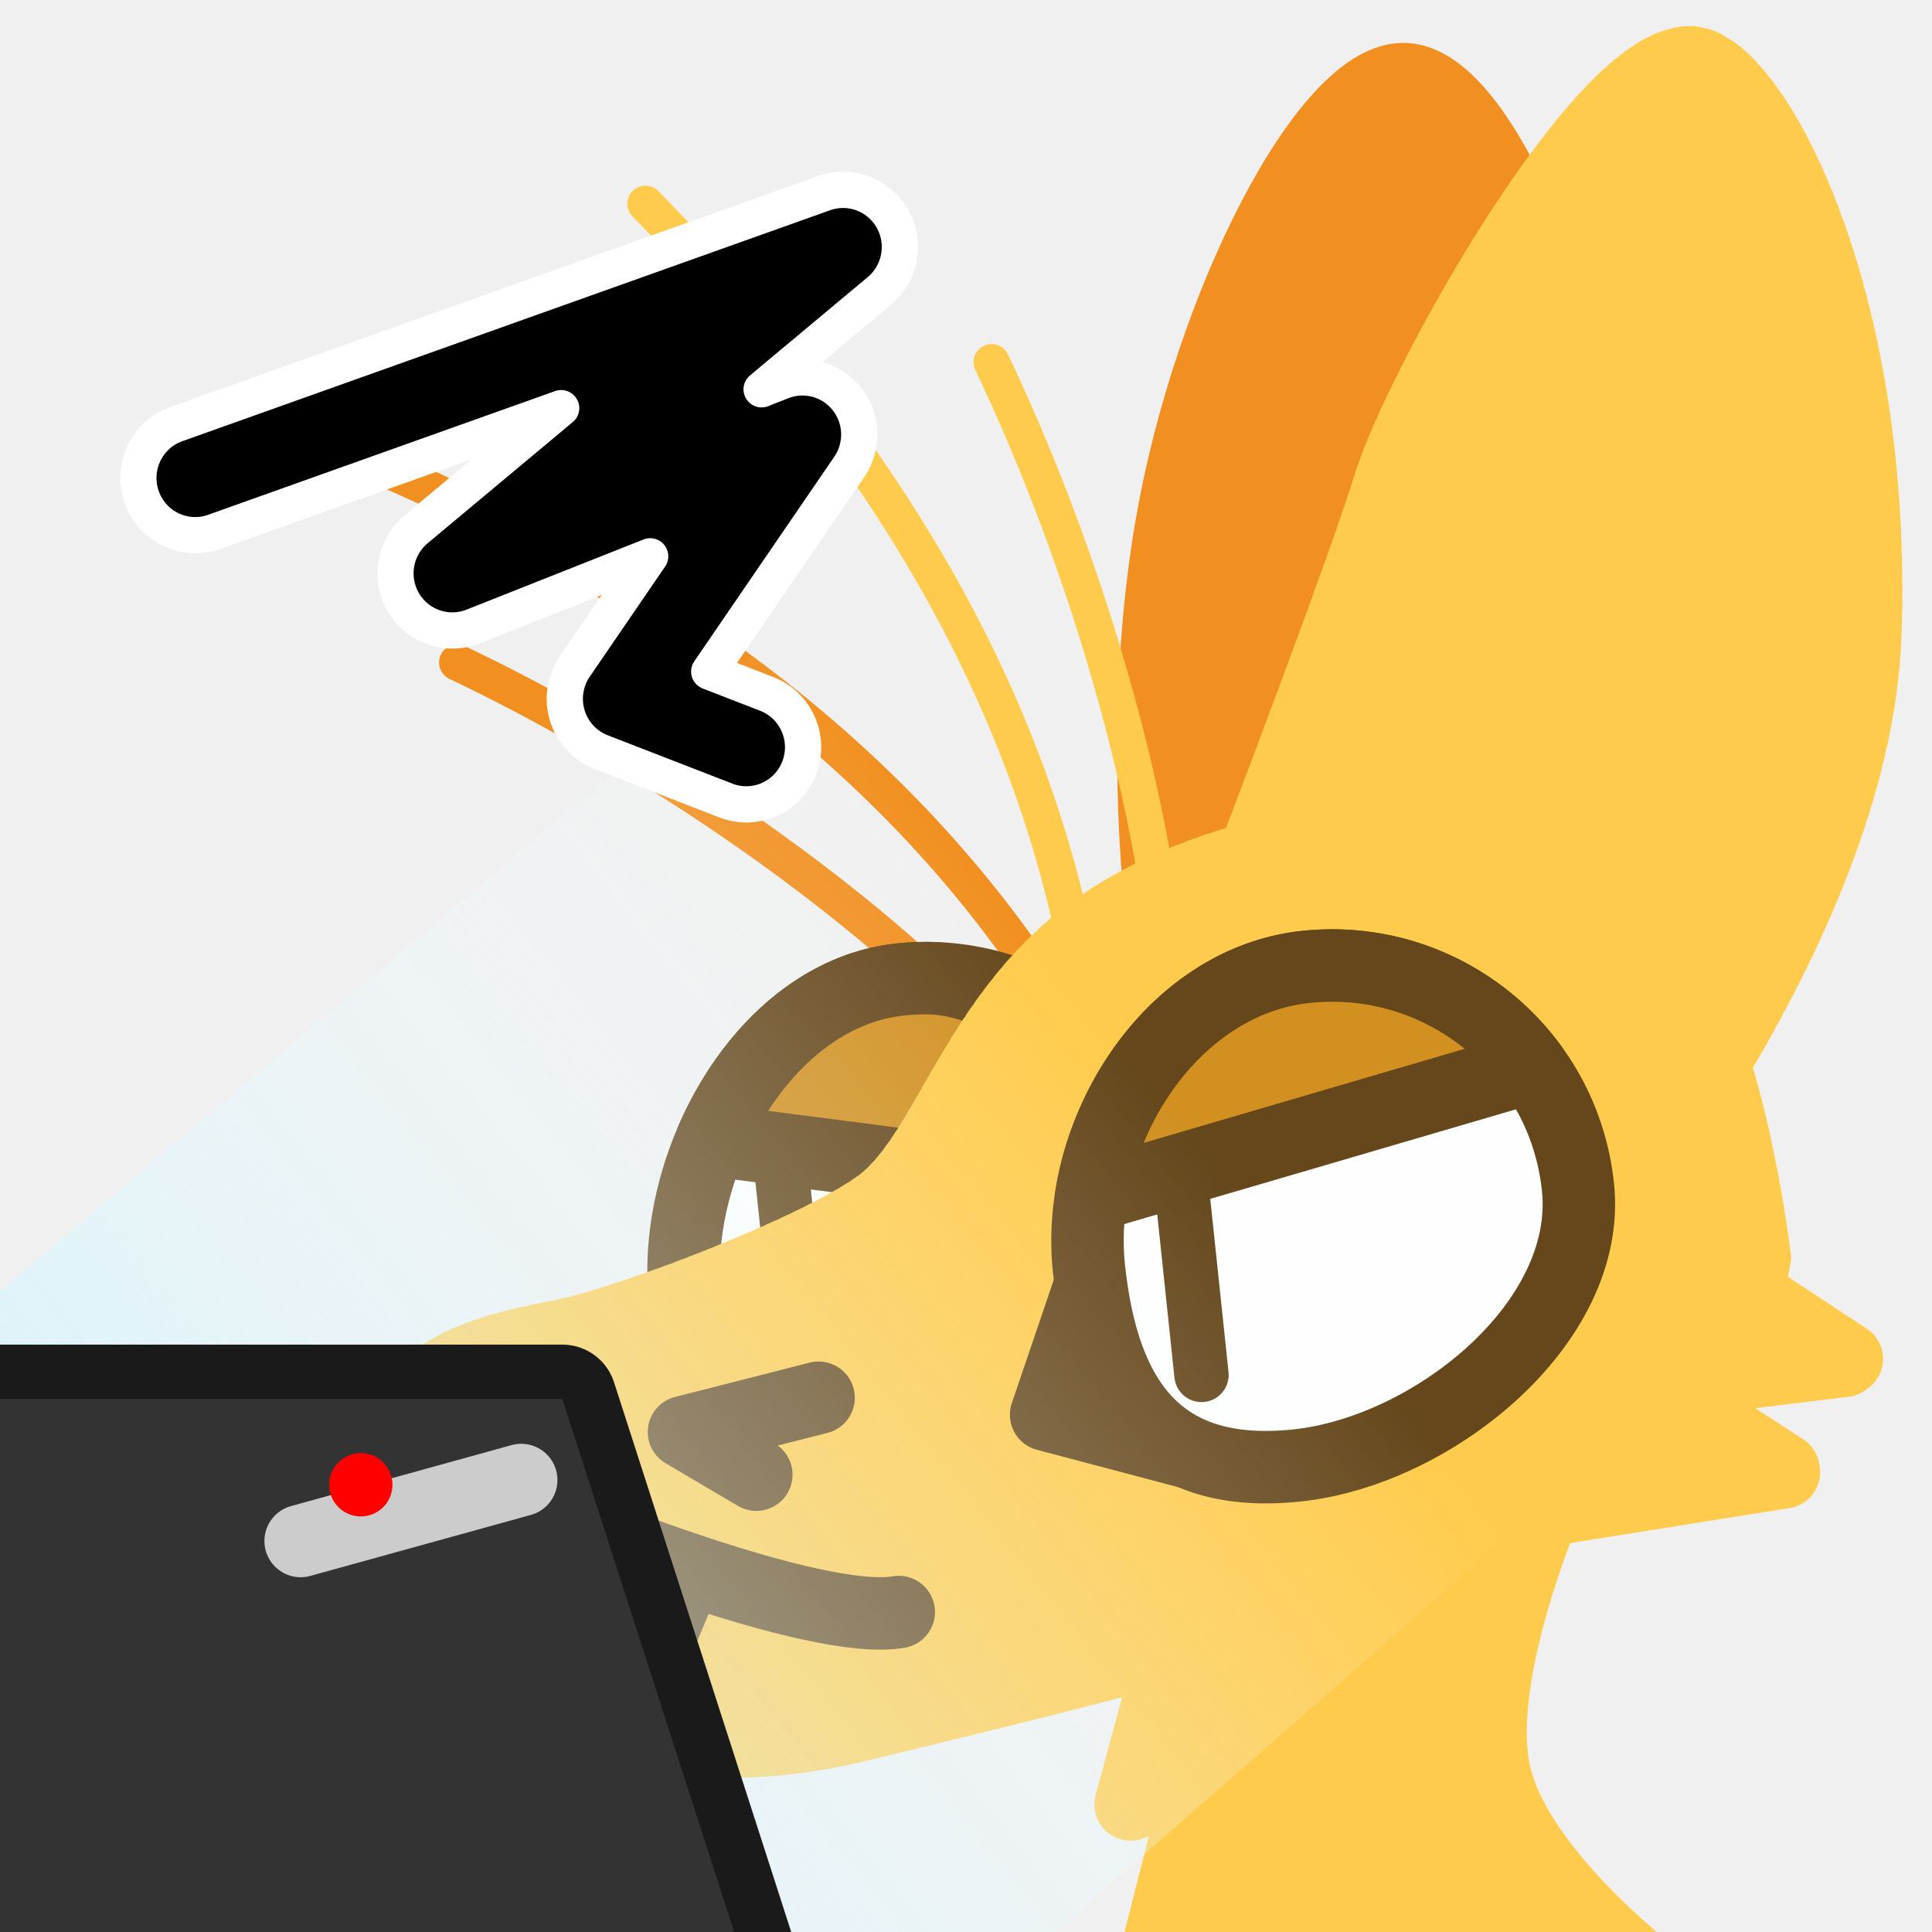
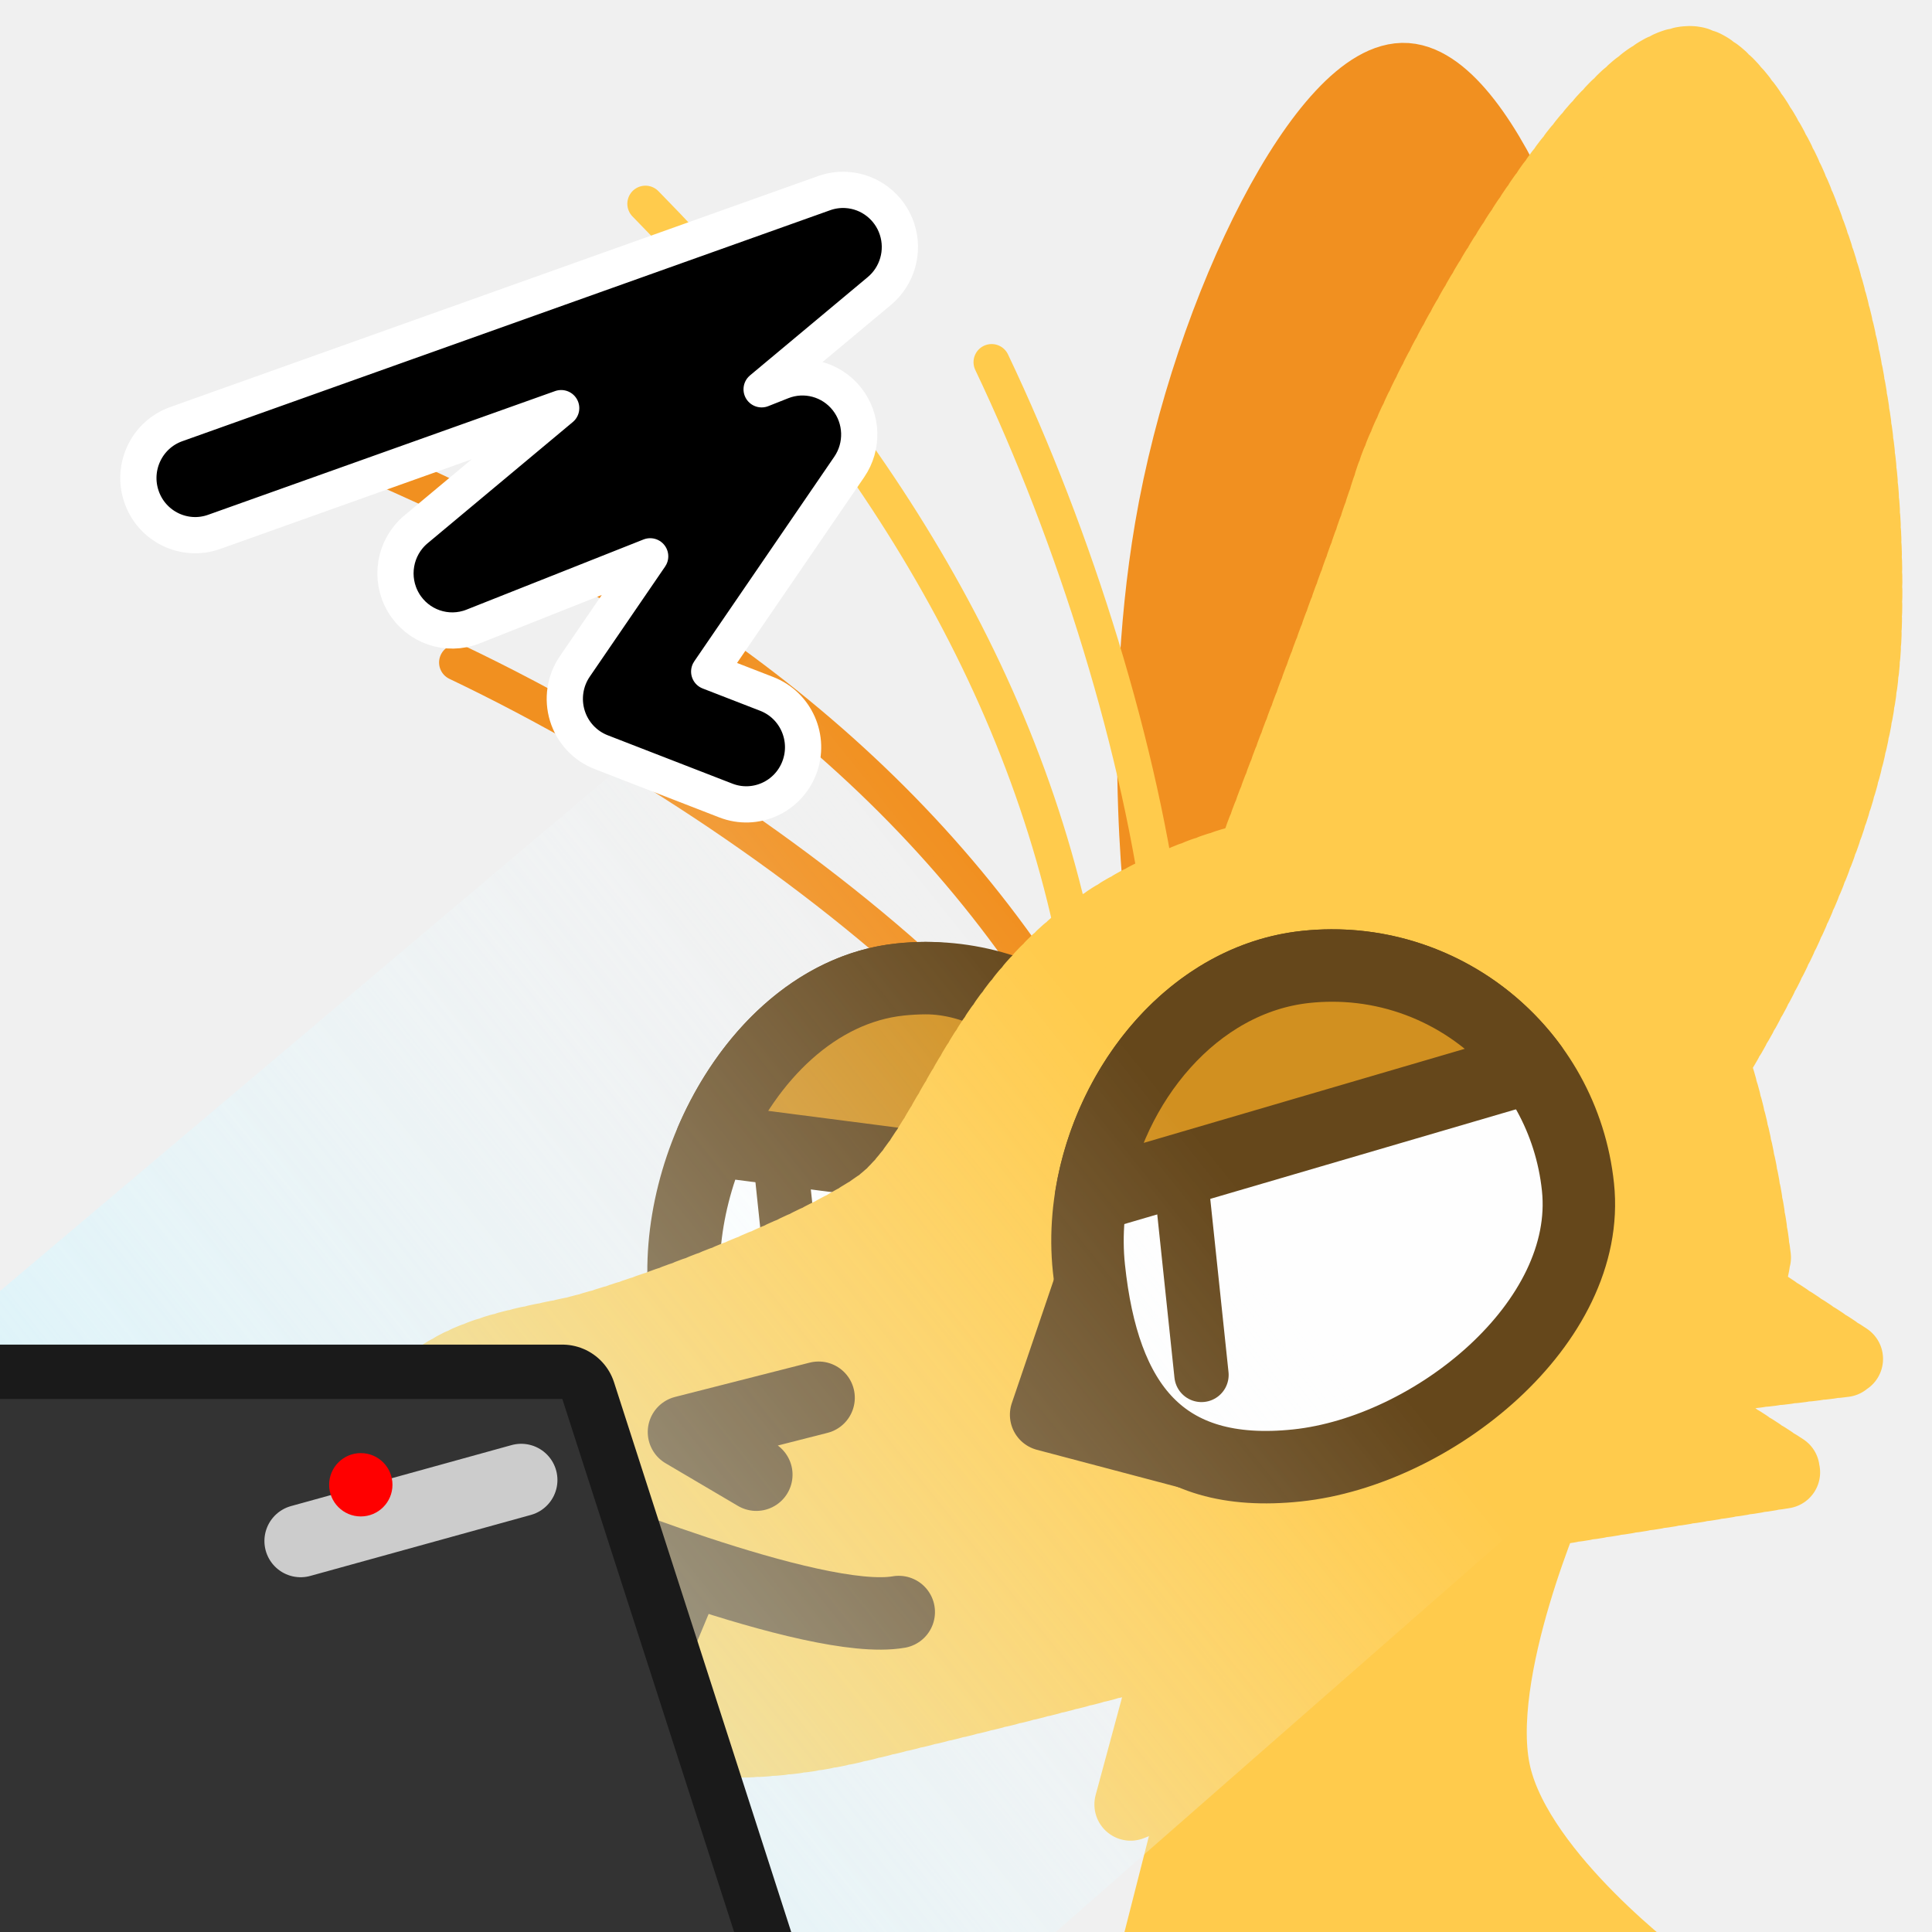
<svg xmlns="http://www.w3.org/2000/svg" xmlns:xlink="http://www.w3.org/1999/xlink" version="1.1" id="svg824" width="1706.667" height="1706.667" viewBox="0 0 1706.667 1706.667">
  <defs id="defs828">
    <linearGradient id="linearGradient4129">
      <stop style="stop-color:#d5f6ff;stop-opacity:1" offset="0" id="stop4125" />
      <stop style="stop-color:#ffffff;stop-opacity:0" offset="1" id="stop4127" />
    </linearGradient>
    <linearGradient xlink:href="#linearGradient4129" id="linearGradient4123" x1="398.651" y1="1393.781" x2="1129.226" y2="807.953" gradientUnits="userSpaceOnUse" />
  </defs>
  <g id="layer1" style="display:inline">
    <path style="display:none;fill:#123456;stroke:#123456;stroke-width:64;stroke-linecap:round;stroke-linejoin:round;-inkscape-stroke:none;paint-order:fill markers stroke;stop-color:#000000" d="m 1460.394,874.465 c 70.798,131.454 185.382,239.025 198.706,401.828 -29.438,-19.135 -55.932,-14.719 -79.483,13.247 91.022,54.7 58.514,175.917 81.69,267.15 l -99.353,6.624 c 66.759,58.919 81.773,128.186 90.522,198.706 l -494.507,2.208 c -24.38,-41.481 23.115,-208.563 66.236,-227.044 0,0 3.379,-20.015 -75.353,-9.455 28.741,-247.273 185.695,-422.176 311.542,-653.264 z" id="path3091" />
    <path style="opacity:1;fill:#ffcb4c;fill-opacity:1;stroke:#ffcb4c;stroke-width:64;stroke-linecap:round;stroke-linejoin:round;stroke-miterlimit:4;stroke-dasharray:none;stroke-dashoffset:0;stroke-opacity:1;paint-order:fill markers stroke;stop-color:#000000" d="m 1063.537,1354.5 -64.785,239.508 62.822,-25.521 -51.043,200.244 459.384,-15.705 c 0,0 -127.607,-94.233 -149.202,-184.539 -21.595,-90.306 51.043,-253.25 51.043,-253.25 z" id="path3340" />
    <g id="g12988" transform="rotate(-6.016642,996.6972,-540.0555)">
      <path style="display:inline;fill:none;fill-opacity:1;stroke:#f19020;stroke-width:32;stroke-linecap:round;stroke-linejoin:round;stroke-miterlimit:4;stroke-dasharray:none;stroke-dashoffset:0;stroke-opacity:1;paint-order:fill markers stroke;stop-color:#000000" d="m 289.184,516.879 c 146.957,90.167 298.173,215.743 401.657,338.766" id="path6280-0-6" />
      <path style="display:inline;fill:none;fill-opacity:1;stroke:#f19020;stroke-width:32;stroke-linecap:round;stroke-linejoin:round;stroke-miterlimit:4;stroke-dasharray:none;stroke-dashoffset:0;stroke-opacity:1;paint-order:fill markers stroke;stop-color:#000000" d="M 211.244,321.915 C 461.3,458.534 666.94,632.374 786.443,878.397" id="path6280-3" />
      <g id="g12997" transform="translate(74.93686,6.244738)">
        <path id="path1915-9" style="display:inline;fill:#fefefe;stroke:#65471b;stroke-width:64;stroke-linecap:round;stroke-linejoin:round;paint-order:fill markers stroke;stop-color:#000000" d="m 792.618,1048.728 c 10e-6,120.717 -155.86,218.577 -276.577,218.577 -120.717,0 -160.577,-55.86 -160.577,-176.577 0,-120.717 97.86,-260.577 218.577,-260.577 120.717,0 218.577,97.86 218.577,218.577 z" />
        <path style="opacity:1;fill:#ffffff;fill-opacity:1;stroke:#65471b;stroke-width:48;stroke-linecap:round;stroke-linejoin:round;stroke-miterlimit:4;stroke-dasharray:none;stroke-dashoffset:0;stroke-opacity:1;paint-order:fill markers stroke;stop-color:#000000" d="M 452.138,978.234 V 1148.238" id="path2372" />
        <path id="path1436" style="display:inline;fill:#d19020;fill-opacity:1;stroke:#65471b;stroke-width:64;stroke-linecap:round;stroke-linejoin:round;paint-order:fill markers stroke;stop-color:#000000" d="m 817.512,864.041 c -7.386,0.028 -14.841,0.428 -22.344,1.219 -74.512,7.853 -134.594,68.378 -166.449,141.859 l 406.734,52.604 C 1004.234,974.723 910.192,863.689 817.512,864.041 Z" transform="rotate(6.016642,1018.642,-1256.137)" />
      </g>
      <path style="opacity:1;fill:#f19020;fill-opacity:1;stroke:#f19020;stroke-width:64;stroke-linecap:round;stroke-miterlimit:4;stroke-dasharray:none;stroke-dashoffset:0;stroke-opacity:1;paint-order:fill markers stroke;stop-color:#000000" d="m 885.055,818.657 c 0,0 -5.936,-177.139 43.426,-353.077 54.303,-193.55 180.904,-385.277 248.428,-373.258 67.525,12.019 127.92,229.16 122.655,371.088 -5.265,141.927 -110.549,432.09 -110.549,432.09 z" id="path1640" />
      <path id="path1148" style="display:inline;opacity:1;fill:#ffcb4c;stroke:#ffcb4c;stroke-width:64;stroke-linecap:round;stroke-linejoin:round;stroke-miterlimit:4;stroke-dasharray:6.4, 6.4;stroke-dashoffset:0;stroke-opacity:1;paint-order:fill markers stroke;stop-color:#000000" d="m 1373.992,1159.803 c 0,0 -0.108,-10.821 -0.951,-28.418 -0.422,-8.799 -1.026,-19.291 -1.895,-30.973 -0.869,-11.681 -2,-24.552 -3.473,-38.105 -1.473,-13.553 -3.289,-27.788 -5.523,-42.201 -2.235,-14.413 -4.889,-29.005 -8.043,-43.268 -1.577,-7.131 -3.279,-14.182 -5.115,-21.086 -1.836,-6.904 -3.807,-13.662 -5.922,-20.213 -2.115,-6.551 -4.373,-12.892 -6.787,-18.963 -2.414,-6.071 -4.983,-11.87 -7.715,-17.334 -2.732,-5.464 -5.935,-10.786 -9.539,-15.961 -3.604,-5.175 -7.611,-10.205 -11.949,-15.084 -4.338,-4.879 -9.007,-9.609 -13.94,-14.186 -4.932,-4.576 -10.126,-8.999 -15.514,-13.266 -5.387,-4.266 -10.967,-8.375 -16.67,-12.324 -5.703,-3.949 -11.53,-7.738 -17.41,-11.363 -11.761,-7.251 -23.737,-13.847 -35.371,-19.76 -11.634,-5.913 -22.926,-11.142 -33.32,-15.66 -10.395,-4.519 -19.891,-8.326 -27.934,-11.395 -16.085,-6.137 -26.354,-9.318 -26.354,-9.318 -106.831,-15.988 -232.175,6.969 -312.625,60.014 -101.267,66.77 -136.887,176.629 -198.707,211.955 -61.82,35.325 -225.2,77.273 -280.396,83.897 -55.196,6.623 -183.25,6.625 -161.172,123.641 22.078,117.016 112.599,282.605 377.541,247.279 264.942,-35.326 313.515,-44.157 536.508,-88.314 22.897,-4.534 53.848,-18.32 86.828,-36.947 l 213.871,-11.428 -92.926,-75.256 c 5.358,-4.84 10.6,-9.718 15.633,-14.637 l 142.076,-2.375 -84.881,-69.668 c 3.481,-6.554 6.481,-13.021 8.627,-19.307 1.052,-3.082 2.033,-6.627 3.047,-9.977 z" />
      <path style="display:none;fill:#123456;stroke:#123456;stroke-width:64;stroke-linecap:round;stroke-linejoin:round;-inkscape-stroke:none;paint-order:fill markers stroke;stop-color:#000000" d="M 955.868,750.29 C 838.852,777.888 697.55,922.502 697.55,922.502 695.889,839.456 686.217,755.682 810.15,684.054 685.456,676.597 560.863,668.937 401.698,730.419 c 0,0 303.226,-263.622 490.142,-280.397 172.212,-15.455 264.942,37.533 264.942,37.533 -0.192,-45.683 -31.458,-88.259 -90.522,-128.055 0,0 295.852,97.145 333.385,194.291 37.533,97.145 28.702,167.796 28.702,167.796 l -243.752,34.923 c 0,0 -111.711,-33.819 -228.727,-6.221 z" id="path1637" />
-       <path id="path13483" style="display:inline;opacity:1;fill:#ffcb4c;stroke:#ffcb4c;stroke-width:64;stroke-linecap:round;stroke-linejoin:round;stroke-miterlimit:4;stroke-dasharray:6.4, 6.4;stroke-dashoffset:0;stroke-opacity:1;paint-order:fill markers stroke;stop-color:#000000" d="m 1427.567,103.689 c -79.09,-7.889 -266.88,259.664 -302.646,342.573 -31.844,73.818 -125.186,258.342 -151.693,310.628 0,0 9.902,4.185 25.298,11.888 7.698,3.852 16.77,8.583 26.665,14.111 9.895,5.528 20.612,11.852 31.601,18.89 10.99,7.038 22.252,14.791 33.235,23.173 5.491,4.191 10.913,8.539 16.196,13.035 5.283,4.496 10.427,9.138 15.364,13.918 4.937,4.78 9.667,9.697 14.12,14.74 4.454,5.043 8.63,10.213 12.463,15.499 3.832,5.286 7.32,10.688 10.393,16.196 3.073,5.507 5.731,11.121 7.908,16.829 2.176,5.708 4.157,11.734 5.956,18.014 1.799,6.28 3.417,12.815 4.871,19.543 1.454,6.728 2.745,13.648 3.886,20.701 1.142,7.052 2.136,14.237 2.997,21.49 1.723,14.505 2.916,29.288 3.709,43.852 0.793,14.564 1.187,28.909 1.308,42.541 0.12,13.632 -0.031,26.552 -0.327,38.262 -0.295,11.71 -0.735,22.21 -1.189,31.008 -0.907,17.594 -1.874,28.372 -1.874,28.372 108.049,-107.338 312.169,-335.678 343.162,-557.04 42.433,-303.072 -50.118,-513.106 -101.406,-518.221 z" />
+       <path id="path13483" style="display:inline;fill:#ffcb4c;stroke:#ffcb4c;stroke-width:64;stroke-linecap:round;stroke-linejoin:round;stroke-miterlimit:4;stroke-dasharray:6.4, 6.4;stroke-dashoffset:0;stroke-opacity:1;paint-order:fill markers stroke;stop-color:#000000" d="m 1427.567,103.689 c -79.09,-7.889 -266.88,259.664 -302.646,342.573 -31.844,73.818 -153.761,313.534 -180.268,365.821 0,0 38.477,-51.008 53.874,-43.304 7.698,3.852 16.77,8.583 26.665,14.111 9.895,5.528 20.612,11.852 31.601,18.89 10.99,7.038 22.252,14.791 33.235,23.173 5.491,4.191 10.913,8.539 16.196,13.035 5.283,4.496 10.427,9.138 15.364,13.918 4.937,4.78 9.667,9.697 14.12,14.74 4.454,5.043 8.63,10.213 12.463,15.499 3.832,5.286 7.32,10.688 10.393,16.196 3.073,5.507 5.731,11.121 7.908,16.829 2.176,5.708 4.157,11.734 5.956,18.014 1.799,6.28 3.417,12.815 4.871,19.543 1.454,6.728 2.745,13.648 3.886,20.701 1.142,7.052 2.136,14.237 2.997,21.49 1.723,14.505 2.916,29.288 3.709,43.852 0.793,14.564 1.187,28.909 1.308,42.541 0.12,13.632 -0.031,26.552 -0.327,38.262 -0.295,11.71 -0.735,22.21 -1.189,31.008 -0.907,17.594 -1.874,28.372 -1.874,28.372 108.049,-107.338 312.169,-335.678 343.162,-557.04 42.433,-303.072 -50.118,-513.106 -101.406,-518.221 z" />
      <g id="g13003" transform="translate(74.93686,6.244738)">
        <path style="opacity:1;fill:none;fill-opacity:1;stroke:#65471b;stroke-width:64;stroke-linecap:round;stroke-linejoin:round;stroke-miterlimit:4;stroke-dasharray:none;stroke-dashoffset:0;stroke-opacity:1;paint-order:fill markers stroke;stop-color:#000000" d="m 83.898,1201.07 68.443,6.623 -37.533,39.741" id="path2163" />
        <path style="opacity:1;fill:none;fill-opacity:1;stroke:#65471b;stroke-width:64;stroke-linecap:round;stroke-linejoin:round;stroke-miterlimit:4;stroke-dasharray:none;stroke-dashoffset:0;stroke-opacity:1;paint-order:fill markers stroke;stop-color:#000000" d="m 401.828,1251.85 -59.612,-44.157 121.432,-17.663" id="path2198" />
        <path style="opacity:1;fill:none;fill-opacity:1;stroke:#65471b;stroke-width:64;stroke-linecap:round;stroke-linejoin:round;stroke-miterlimit:4;stroke-dasharray:none;stroke-dashoffset:0;stroke-opacity:1;paint-order:fill markers stroke;stop-color:#000000" d="m 132.471,1346.787 90.522,-72.859 c 0,0 215.181,116.838 291.238,111.768" id="path2200" />
        <path style="opacity:1;fill:#ffffff;fill-opacity:1;stroke:#65471b;stroke-width:64;stroke-linecap:round;stroke-linejoin:round;stroke-miterlimit:4;stroke-dasharray:none;stroke-dashoffset:0;stroke-opacity:1;paint-order:fill markers stroke;stop-color:#000000" d="m 222.993,1530.039 -90.522,-183.251 90.522,-72.859 103.769,66.235 z" id="path2202" />
      </g>
      <g id="g12993" transform="translate(74.93686,6.244738)">
        <path style="opacity:1;fill:#65471b;fill-opacity:1;stroke:#65471b;stroke-width:64;stroke-linecap:round;stroke-linejoin:round;stroke-miterlimit:4;stroke-dasharray:none;stroke-dashoffset:0;stroke-opacity:1;paint-order:fill markers stroke;stop-color:#000000" d="m 661.976,1226.049 53.367,-115.501 86.531,168.711 z" id="path7852" />
        <path id="path1915" style="opacity:1;fill:#fefefe;stroke:#65471b;stroke-width:64;stroke-linecap:round;stroke-linejoin:round;paint-order:fill markers stroke;stop-color:#000000" d="m 1150.289,1075.222 c 0,120.717 -151.86,218.577 -272.577,218.577 -120.717,0 -164.577,-71.86 -164.577,-192.577 -2e-5,-120.717 97.86,-244.577 218.577,-244.577 120.717,-2e-5 218.577,97.86 218.577,218.577 z" />
        <path style="opacity:1;fill:#ffffff;fill-opacity:1;stroke:#65471b;stroke-width:48;stroke-linecap:round;stroke-linejoin:round;stroke-miterlimit:4;stroke-dasharray:none;stroke-dashoffset:0;stroke-opacity:1;paint-order:fill markers stroke;stop-color:#000000" d="m 802.148,1015.544 v 189.875" id="path2350" />
        <path id="path1292" style="opacity:1;fill:#d19020;fill-opacity:1;stroke:#65471b;stroke-width:64;stroke-linecap:round;stroke-linejoin:round;paint-order:fill markers stroke;stop-color:#000000" d="m 1175.99,852.898 c -7.386,0.028 -14.841,0.43 -22.344,1.221 -98.972,10.431 -173.609,102.958 -189.701,202.395 L 1353.002,942.525 c -40.316,-55.049 -105.404,-89.899 -177.012,-89.627 z" transform="rotate(6.016642,1018.642,-1256.137)" />
      </g>
      <path style="opacity:1;fill:none;fill-opacity:1;stroke:#ffcb4c;stroke-width:32;stroke-linecap:round;stroke-linejoin:round;stroke-miterlimit:4;stroke-dasharray:none;stroke-dashoffset:0;stroke-opacity:1;paint-order:fill markers stroke;stop-color:#000000" d="M 497.035,131.346 C 674.037,354.647 795.626,594.906 809.751,868.052" id="path6280" />
      <path style="display:inline;fill:none;fill-opacity:1;stroke:#ffcb4c;stroke-width:32;stroke-linecap:round;stroke-linejoin:round;stroke-miterlimit:4;stroke-dasharray:none;stroke-dashoffset:0;stroke-opacity:1;paint-order:fill markers stroke;stop-color:#000000" d="m 786.505,302.538 c 57.336,162.601 95.675,355.385 98.55,516.119" id="path6280-0" />
    </g>
    <g id="g2375" transform="translate(-170.8506,71.93709)" style="display:inline">
      <path style="opacity:0.631;fill:url(#linearGradient4123);fill-opacity:1;stroke:none;stroke-width:64;stroke-linecap:round;stroke-linejoin:round;stroke-miterlimit:4;stroke-dasharray:none;paint-order:stroke fill markers;stop-color:#000000" d="M -105.22,1301.729 1127.014,260.772 1465.718,602.473 1876.861,957.021 881.909,1828.81 -105.22,1301.729" id="path4005" />
      <path id="rect893" style="fill:#333333;stroke:#1a1a1a;stroke-width:96;stroke-linecap:round;stroke-linejoin:round;paint-order:stroke fill markers;stop-color:#000000" d="M -303.047,1163.85 H 667.582 L 881.909,1828.81 H -88.72 Z" />
      <path style="fill:#b3b3b3;stroke:#cccccc;stroke-width:64;stroke-linecap:round;stroke-linejoin:round;stroke-miterlimit:4;stroke-dasharray:none;paint-order:stroke fill markers;stop-color:#000000" d="m 436.426,1289.338 194.846,-53.876" id="path1513" />
      <circle style="fill:#ff0000;stroke:none;stroke-width:64;stroke-linecap:round;stroke-linejoin:round;stroke-miterlimit:4;stroke-dasharray:none;paint-order:stroke fill markers;stop-color:#000000" id="path1792" cx="489.572" cy="1239.666" r="27.976" />
    </g>
    <path style="color:#000000;display:inline;fill:#000000;stroke:#ffffff;stroke-width:32;stroke-linecap:round;stroke-linejoin:round;stroke-miterlimit:4;stroke-dasharray:none;paint-order:fill markers stroke" d="m 747.686,167.809 a 50.172,50.483 0 0 0 -19.658,2.804 L 155.662,374.684 a 50.167,50.478 0 0 0 -30.531,64.438 50.167,50.478 0 0 0 64.041,30.72 L 495.731,360.542 367.454,467.645 a 50.172,50.483 0 0 0 50.424,85.81 l 156.465,-62.025 -66.567,97.268 a 50.172,50.483 0 0 0 23.268,75.726 l 110.154,42.742 a 50.167,50.478 0 0 0 64.858,-28.936 50.167,50.478 0 0 0 -28.758,-65.26 l -50.816,-19.718 123.715,-180.779 a 50.172,50.483 0 0 0 -59.708,-75.594 l -17.698,7.015 104.027,-86.854 a 50.172,50.483 0 0 0 -29.131,-89.23 z" id="path11435" />
  </g>
</svg>
